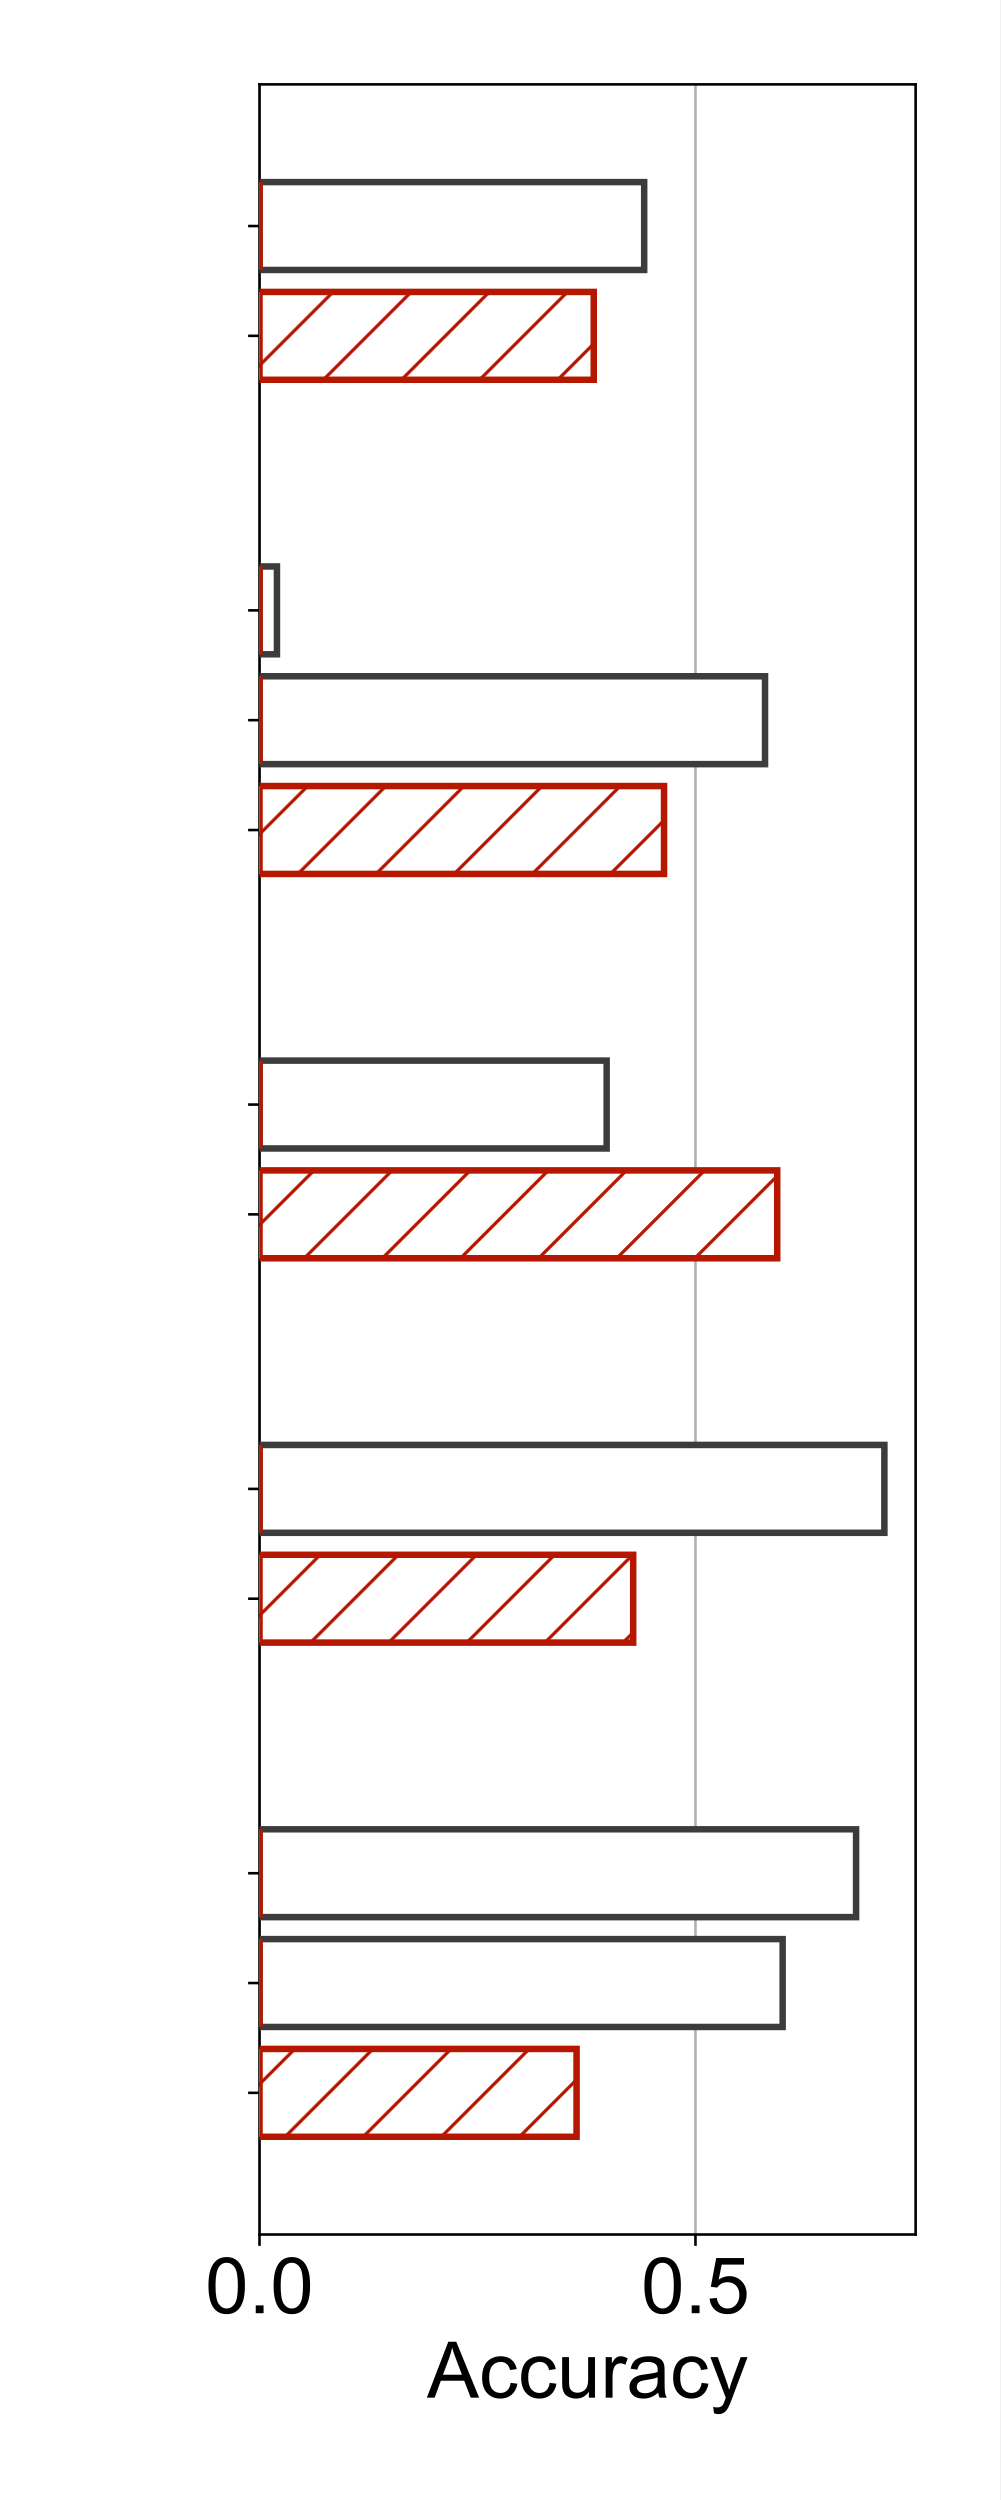
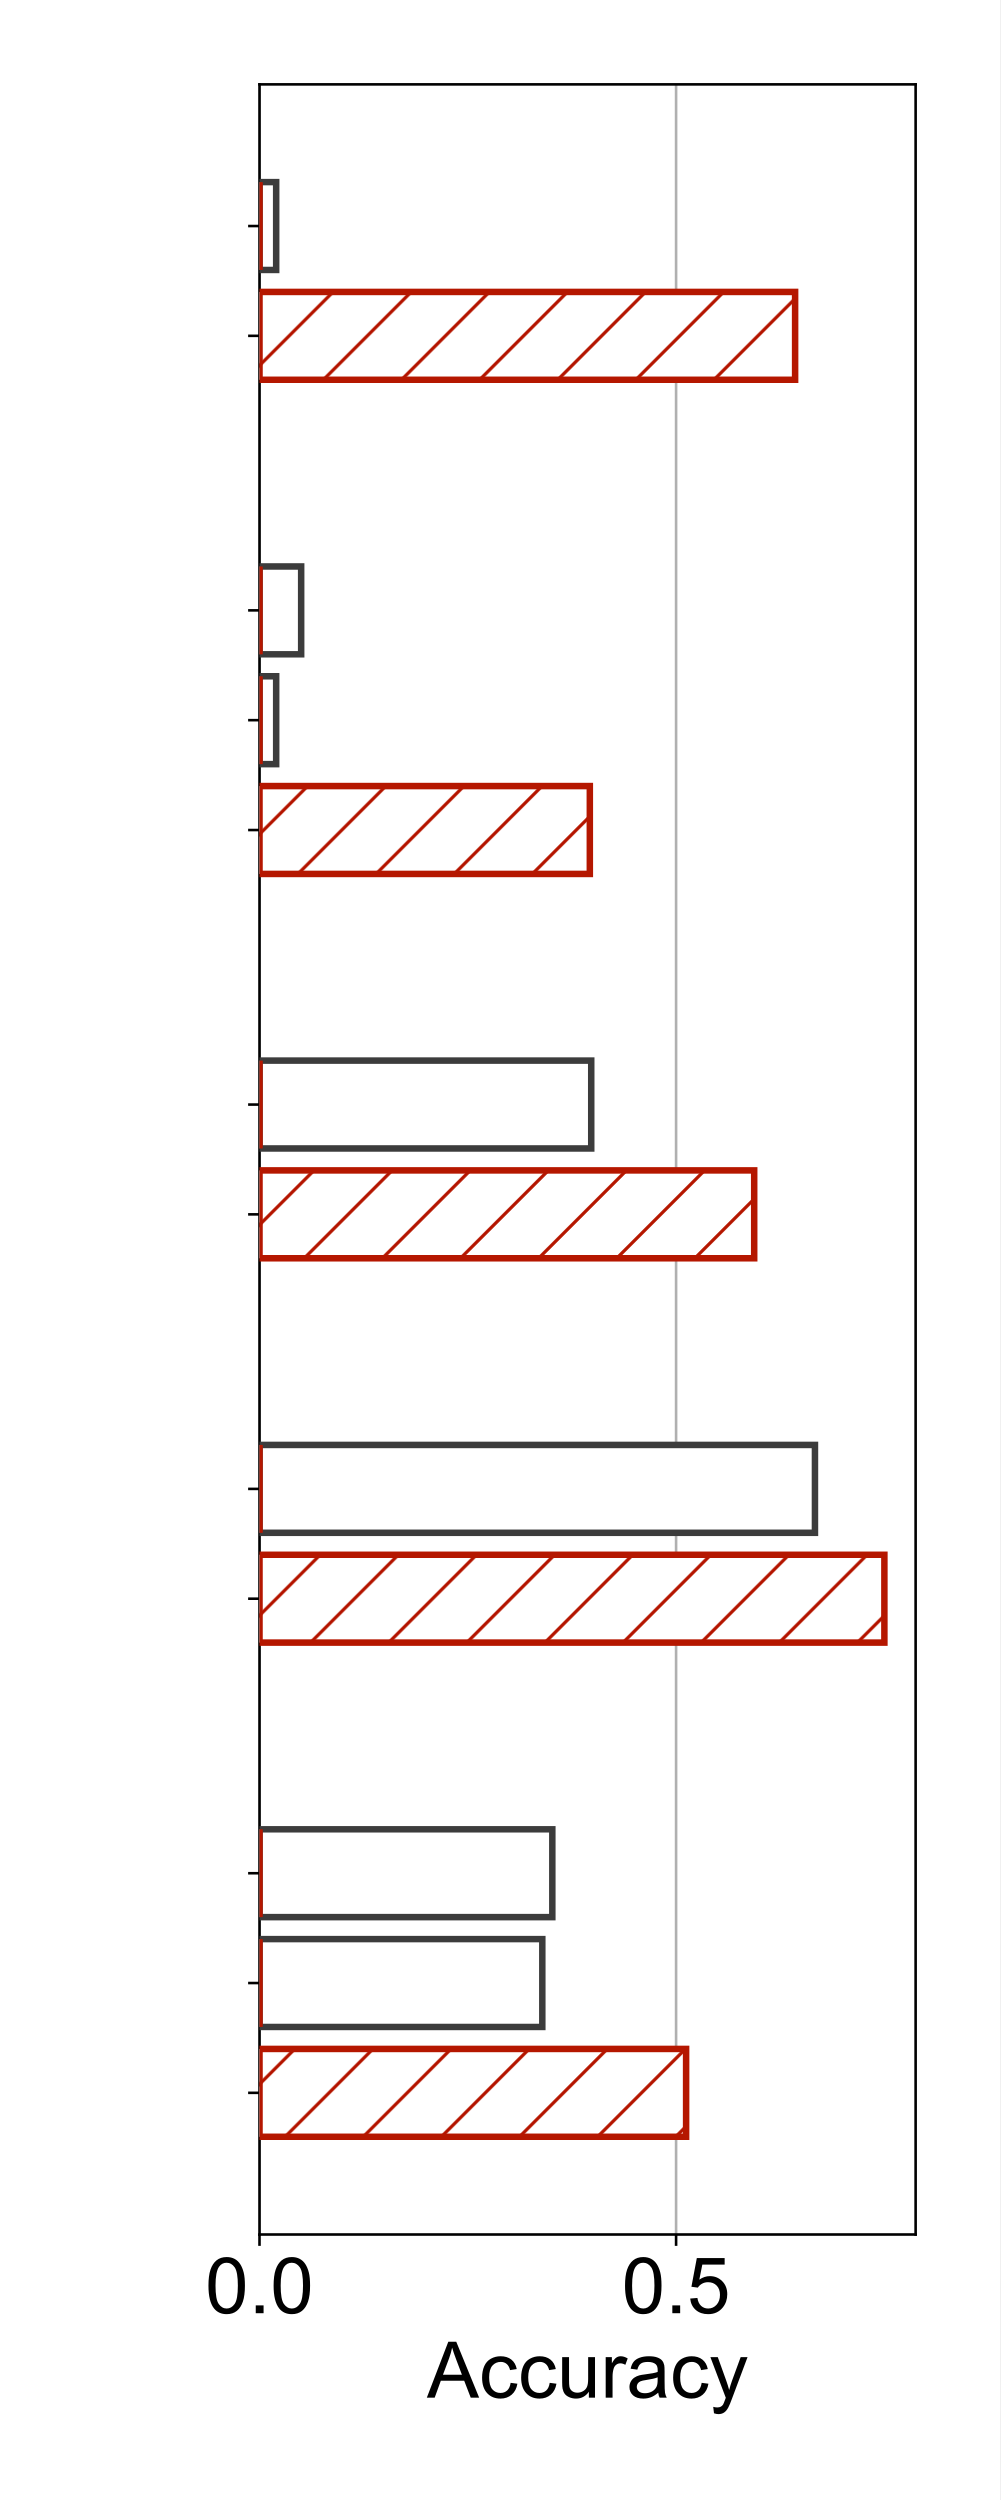
<svg xmlns="http://www.w3.org/2000/svg" xmlns:xlink="http://www.w3.org/1999/xlink" width="307.2pt" height="768pt" viewBox="0 0 307.2 768" version="1.1">
  <defs>
    <style type="text/css">*{stroke-linejoin: round; stroke-linecap: butt}</style>
  </defs>
  <g id="figure_1">
    <g id="patch_1">
      <path d="M 0 768  L 307.2 768  L 307.2 0  L 0 0  z " style="fill: #ffffff" />
    </g>
    <g id="axes_1">
      <g id="patch_2">
        <path d="M 79.72 686.44  L 281.28 686.44  L 281.28 25.92  L 79.72 25.92  z " style="fill: #ffffff" />
      </g>
      <g id="matplotlib.axis_1">
        <g id="xtick_1">
          <g id="line2d_1">
-             <path d="M 79.72 686.44  L 79.72 25.92  " clip-path="url(#paebd95bdd2)" style="fill: none; stroke: #b0b0b0; stroke-width: 0.8; stroke-linecap: square" />
+             <path d="M 79.72 686.44  L 79.72 25.92  " clip-path="url(#p3b200dcd4a)" style="fill: none; stroke: #b0b0b0; stroke-width: 0.8; stroke-linecap: square" />
          </g>
          <g id="line2d_2">
            <defs>
-               <path id="m8632f93f69" d="M 0 0  L 0 3.5  " style="stroke: #000000; stroke-width: 0.8" />
+               <path id="m686e04390b" d="M 0 0  L 0 3.5  " style="stroke: #000000; stroke-width: 0.8" />
            </defs>
            <g>
-               <use xlink:href="#m8632f93f69" x="79.72" y="686.44" style="stroke: #000000; stroke-width: 0.8" />
+               <use xlink:href="#m686e04390b" x="79.72" y="686.44" style="stroke: #000000; stroke-width: 0.8" />
            </g>
          </g>
          <g id="text_1">
            <g transform="translate(63.04 710.6187) scale(0.24 -0.24)">
              <defs>
                <path id="ArialMT-30" d="M 266 2259  Q 266 3072 433 3567  Q 600 4063 929 4331  Q 1259 4600 1759 4600  Q 2128 4600 2406 4451  Q 2684 4303 2865 4023  Q 3047 3744 3150 3342  Q 3253 2941 3253 2259  Q 3253 1453 3087 958  Q 2922 463 2592 192  Q 2263 -78 1759 -78  Q 1097 -78 719 397  Q 266 969 266 2259  z M 844 2259  Q 844 1131 1108 757  Q 1372 384 1759 384  Q 2147 384 2411 759  Q 2675 1134 2675 2259  Q 2675 3391 2411 3762  Q 2147 4134 1753 4134  Q 1366 4134 1134 3806  Q 844 3388 844 2259  z " transform="scale(0.015625)" />
                <path id="ArialMT-2e" d="M 581 0  L 581 641  L 1222 641  L 1222 0  L 581 0  z " transform="scale(0.015625)" />
              </defs>
              <use xlink:href="#ArialMT-30" />
              <use xlink:href="#ArialMT-2e" transform="translate(55.61523 0)" />
              <use xlink:href="#ArialMT-30" transform="translate(83.39844 0)" />
            </g>
          </g>
        </g>
        <g id="xtick_2">
          <g id="line2d_3">
-             <path d="M 213.647 686.44  L 213.647 25.92  " clip-path="url(#paebd95bdd2)" style="fill: none; stroke: #b0b0b0; stroke-width: 0.8; stroke-linecap: square" />
+             <path d="M 207.695 686.44  L 207.695 25.92  " clip-path="url(#p3b200dcd4a)" style="fill: none; stroke: #b0b0b0; stroke-width: 0.8; stroke-linecap: square" />
          </g>
          <g id="line2d_4">
            <g>
-               <use xlink:href="#m8632f93f69" x="213.647" y="686.44" style="stroke: #000000; stroke-width: 0.8" />
+               <use xlink:href="#m686e04390b" x="207.695" y="686.44" style="stroke: #000000; stroke-width: 0.8" />
            </g>
          </g>
          <g id="text_2">
-             <g transform="translate(196.9668 710.6187) scale(0.24 -0.24)">
+             <g transform="translate(191.0146 710.6187) scale(0.24 -0.24)">
              <defs>
                <path id="ArialMT-35" d="M 266 1200  L 856 1250  Q 922 819 1161 601  Q 1400 384 1738 384  Q 2144 384 2425 690  Q 2706 997 2706 1503  Q 2706 1984 2436 2262  Q 2166 2541 1728 2541  Q 1456 2541 1237 2417  Q 1019 2294 894 2097  L 366 2166  L 809 4519  L 3088 4519  L 3088 3981  L 1259 3981  L 1013 2750  Q 1425 3038 1878 3038  Q 2478 3038 2890 2622  Q 3303 2206 3303 1553  Q 3303 931 2941 478  Q 2500 -78 1738 -78  Q 1113 -78 717 272  Q 322 622 266 1200  z " transform="scale(0.015625)" />
              </defs>
              <use xlink:href="#ArialMT-30" />
              <use xlink:href="#ArialMT-2e" transform="translate(55.61523 0)" />
              <use xlink:href="#ArialMT-35" transform="translate(83.39844 0)" />
            </g>
          </g>
        </g>
        <g id="text_3">
          <g transform="translate(131.1538 736.5675) scale(0.24 -0.24)">
            <defs>
              <path id="ArialMT-41" d="M -9 0  L 1750 4581  L 2403 4581  L 4278 0  L 3588 0  L 3053 1388  L 1138 1388  L 634 0  L -9 0  z M 1313 1881  L 2866 1881  L 2388 3150  Q 2169 3728 2063 4100  Q 1975 3659 1816 3225  L 1313 1881  z " transform="scale(0.015625)" />
              <path id="ArialMT-63" d="M 2588 1216  L 3141 1144  Q 3050 572 2676 248  Q 2303 -75 1759 -75  Q 1078 -75 664 370  Q 250 816 250 1647  Q 250 2184 428 2587  Q 606 2991 970 3192  Q 1334 3394 1763 3394  Q 2303 3394 2647 3120  Q 2991 2847 3088 2344  L 2541 2259  Q 2463 2594 2264 2762  Q 2066 2931 1784 2931  Q 1359 2931 1093 2626  Q 828 2322 828 1663  Q 828 994 1084 691  Q 1341 388 1753 388  Q 2084 388 2306 591  Q 2528 794 2588 1216  z " transform="scale(0.015625)" />
              <path id="ArialMT-75" d="M 2597 0  L 2597 488  Q 2209 -75 1544 -75  Q 1250 -75 995 37  Q 741 150 617 320  Q 494 491 444 738  Q 409 903 409 1263  L 409 3319  L 972 3319  L 972 1478  Q 972 1038 1006 884  Q 1059 663 1231 536  Q 1403 409 1656 409  Q 1909 409 2131 539  Q 2353 669 2445 892  Q 2538 1116 2538 1541  L 2538 3319  L 3100 3319  L 3100 0  L 2597 0  z " transform="scale(0.015625)" />
              <path id="ArialMT-72" d="M 416 0  L 416 3319  L 922 3319  L 922 2816  Q 1116 3169 1280 3281  Q 1444 3394 1641 3394  Q 1925 3394 2219 3213  L 2025 2691  Q 1819 2813 1613 2813  Q 1428 2813 1281 2702  Q 1134 2591 1072 2394  Q 978 2094 978 1738  L 978 0  L 416 0  z " transform="scale(0.015625)" />
              <path id="ArialMT-61" d="M 2588 409  Q 2275 144 1986 34  Q 1697 -75 1366 -75  Q 819 -75 525 192  Q 231 459 231 875  Q 231 1119 342 1320  Q 453 1522 633 1644  Q 813 1766 1038 1828  Q 1203 1872 1538 1913  Q 2219 1994 2541 2106  Q 2544 2222 2544 2253  Q 2544 2597 2384 2738  Q 2169 2928 1744 2928  Q 1347 2928 1158 2789  Q 969 2650 878 2297  L 328 2372  Q 403 2725 575 2942  Q 747 3159 1072 3276  Q 1397 3394 1825 3394  Q 2250 3394 2515 3294  Q 2781 3194 2906 3042  Q 3031 2891 3081 2659  Q 3109 2516 3109 2141  L 3109 1391  Q 3109 606 3145 398  Q 3181 191 3288 0  L 2700 0  Q 2613 175 2588 409  z M 2541 1666  Q 2234 1541 1622 1453  Q 1275 1403 1131 1340  Q 988 1278 909 1158  Q 831 1038 831 891  Q 831 666 1001 516  Q 1172 366 1500 366  Q 1825 366 2078 508  Q 2331 650 2450 897  Q 2541 1088 2541 1459  L 2541 1666  z " transform="scale(0.015625)" />
              <path id="ArialMT-79" d="M 397 -1278  L 334 -750  Q 519 -800 656 -800  Q 844 -800 956 -737  Q 1069 -675 1141 -563  Q 1194 -478 1313 -144  Q 1328 -97 1363 -6  L 103 3319  L 709 3319  L 1400 1397  Q 1534 1031 1641 628  Q 1738 1016 1872 1384  L 2581 3319  L 3144 3319  L 1881 -56  Q 1678 -603 1566 -809  Q 1416 -1088 1222 -1217  Q 1028 -1347 759 -1347  Q 597 -1347 397 -1278  z " transform="scale(0.015625)" />
            </defs>
            <use xlink:href="#ArialMT-41" />
            <use xlink:href="#ArialMT-63" transform="translate(66.69922 0)" />
            <use xlink:href="#ArialMT-63" transform="translate(116.6992 0)" />
            <use xlink:href="#ArialMT-75" transform="translate(166.6992 0)" />
            <use xlink:href="#ArialMT-72" transform="translate(222.3145 0)" />
            <use xlink:href="#ArialMT-61" transform="translate(255.6152 0)" />
            <use xlink:href="#ArialMT-63" transform="translate(311.2305 0)" />
            <use xlink:href="#ArialMT-79" transform="translate(361.2305 0)" />
          </g>
        </g>
      </g>
      <g id="matplotlib.axis_2">
        <g id="ytick_1">
          <g id="line2d_5">
            <defs>
-               <path id="m3d1b7d3e28" d="M 0 0  L -3.5 0  " style="stroke: #000000; stroke-width: 0.8" />
+               <path id="ma15ca99cb2" d="M 0 0  L -3.5 0  " style="stroke: #000000; stroke-width: 0.8" />
            </defs>
            <g>
-               <use xlink:href="#m3d1b7d3e28" x="79.72" y="642.923" style="stroke: #000000; stroke-width: 0.8" />
+               <use xlink:href="#ma15ca99cb2" x="79.72" y="642.923" style="stroke: #000000; stroke-width: 0.8" />
            </g>
          </g>
        </g>
        <g id="ytick_2">
          <g id="line2d_6">
            <g>
-               <use xlink:href="#m3d1b7d3e28" x="79.72" y="609.188" style="stroke: #000000; stroke-width: 0.8" />
+               <use xlink:href="#ma15ca99cb2" x="79.72" y="609.188" style="stroke: #000000; stroke-width: 0.8" />
            </g>
          </g>
        </g>
        <g id="ytick_3">
          <g id="line2d_7">
            <g>
-               <use xlink:href="#m3d1b7d3e28" x="79.72" y="575.454" style="stroke: #000000; stroke-width: 0.8" />
+               <use xlink:href="#ma15ca99cb2" x="79.72" y="575.454" style="stroke: #000000; stroke-width: 0.8" />
            </g>
          </g>
        </g>
        <g id="ytick_4">
          <g id="line2d_8">
            <g>
-               <use xlink:href="#m3d1b7d3e28" x="79.72" y="491.118" style="stroke: #000000; stroke-width: 0.8" />
+               <use xlink:href="#ma15ca99cb2" x="79.72" y="491.118" style="stroke: #000000; stroke-width: 0.8" />
            </g>
          </g>
        </g>
        <g id="ytick_5">
          <g id="line2d_9">
            <g>
-               <use xlink:href="#m3d1b7d3e28" x="79.72" y="457.383" style="stroke: #000000; stroke-width: 0.8" />
+               <use xlink:href="#ma15ca99cb2" x="79.72" y="457.383" style="stroke: #000000; stroke-width: 0.8" />
            </g>
          </g>
        </g>
        <g id="ytick_6">
          <g id="line2d_10">
            <g>
-               <use xlink:href="#m3d1b7d3e28" x="79.72" y="373.047" style="stroke: #000000; stroke-width: 0.8" />
+               <use xlink:href="#ma15ca99cb2" x="79.72" y="373.047" style="stroke: #000000; stroke-width: 0.8" />
            </g>
          </g>
        </g>
        <g id="ytick_7">
          <g id="line2d_11">
            <g>
-               <use xlink:href="#m3d1b7d3e28" x="79.72" y="339.313" style="stroke: #000000; stroke-width: 0.8" />
+               <use xlink:href="#ma15ca99cb2" x="79.72" y="339.313" style="stroke: #000000; stroke-width: 0.8" />
            </g>
          </g>
        </g>
        <g id="ytick_8">
          <g id="line2d_12">
            <g>
-               <use xlink:href="#m3d1b7d3e28" x="79.72" y="254.977" style="stroke: #000000; stroke-width: 0.8" />
+               <use xlink:href="#ma15ca99cb2" x="79.72" y="254.977" style="stroke: #000000; stroke-width: 0.8" />
            </g>
          </g>
        </g>
        <g id="ytick_9">
          <g id="line2d_13">
            <g>
-               <use xlink:href="#m3d1b7d3e28" x="79.72" y="221.242" style="stroke: #000000; stroke-width: 0.8" />
+               <use xlink:href="#ma15ca99cb2" x="79.72" y="221.242" style="stroke: #000000; stroke-width: 0.8" />
            </g>
          </g>
        </g>
        <g id="ytick_10">
          <g id="line2d_14">
            <g>
-               <use xlink:href="#m3d1b7d3e28" x="79.72" y="187.508" style="stroke: #000000; stroke-width: 0.8" />
+               <use xlink:href="#ma15ca99cb2" x="79.72" y="187.508" style="stroke: #000000; stroke-width: 0.8" />
            </g>
          </g>
        </g>
        <g id="ytick_11">
          <g id="line2d_15">
            <g>
-               <use xlink:href="#m3d1b7d3e28" x="79.72" y="103.172" style="stroke: #000000; stroke-width: 0.8" />
+               <use xlink:href="#ma15ca99cb2" x="79.72" y="103.172" style="stroke: #000000; stroke-width: 0.8" />
            </g>
          </g>
        </g>
        <g id="ytick_12">
          <g id="line2d_16">
            <g>
-               <use xlink:href="#m3d1b7d3e28" x="79.72" y="69.437" style="stroke: #000000; stroke-width: 0.8" />
+               <use xlink:href="#ma15ca99cb2" x="79.72" y="69.437" style="stroke: #000000; stroke-width: 0.8" />
            </g>
          </g>
        </g>
      </g>
      <g id="patch_3">
        <path d="M 79.72 686.44  L 79.72 25.92  " style="fill: none; stroke: #000000; stroke-width: 0.8; stroke-linejoin: miter; stroke-linecap: square" />
      </g>
      <g id="patch_4">
        <path d="M 281.28 686.44  L 281.28 25.92  " style="fill: none; stroke: #000000; stroke-width: 0.8; stroke-linejoin: miter; stroke-linecap: square" />
      </g>
      <g id="patch_5">
        <path d="M 79.72 686.44  L 281.28 686.44  " style="fill: none; stroke: #000000; stroke-width: 0.8; stroke-linejoin: miter; stroke-linecap: square" />
      </g>
      <g id="patch_6">
        <path d="M 79.72 25.92  L 281.28 25.92  " style="fill: none; stroke: #000000; stroke-width: 0.8; stroke-linejoin: miter; stroke-linecap: square" />
      </g>
      <g id="patch_7">
-         <path d="M 79.72 656.416  L 79.72 656.416  L 79.72 629.429  L 79.72 629.429  z " clip-path="url(#paebd95bdd2)" style="fill: #ffffff; stroke: #3c3c3c; stroke-width: 2; stroke-linejoin: miter" />
+         <path d="M 79.72 656.416  L 79.72 656.416  L 79.72 629.429  L 79.72 629.429  z " clip-path="url(#p3b200dcd4a)" style="fill: #ffffff; stroke: #3c3c3c; stroke-width: 2; stroke-linejoin: miter" />
      </g>
      <g id="patch_8">
-         <path d="M 79.72 622.682  L 240.432 622.682  L 240.432 595.694  L 79.72 595.694  z " clip-path="url(#paebd95bdd2)" style="fill: #ffffff; stroke: #3c3c3c; stroke-width: 2; stroke-linejoin: miter" />
+         <path d="M 79.72 622.682  L 166.597 622.682  L 166.597 595.694  L 79.72 595.694  z " clip-path="url(#p3b200dcd4a)" style="fill: #ffffff; stroke: #3c3c3c; stroke-width: 2; stroke-linejoin: miter" />
      </g>
      <g id="patch_9">
-         <path d="M 79.72 588.948  L 262.988 588.948  L 262.988 561.96  L 79.72 561.96  z " clip-path="url(#paebd95bdd2)" style="fill: #ffffff; stroke: #3c3c3c; stroke-width: 2; stroke-linejoin: miter" />
+         <path d="M 79.72 588.948  L 169.673 588.948  L 169.673 561.96  L 79.72 561.96  z " clip-path="url(#p3b200dcd4a)" style="fill: #ffffff; stroke: #3c3c3c; stroke-width: 2; stroke-linejoin: miter" />
      </g>
      <g id="patch_10">
-         <path d="M 79.72 504.611  L 79.72 504.611  L 79.72 477.624  L 79.72 477.624  z " clip-path="url(#paebd95bdd2)" style="fill: #ffffff; stroke: #3c3c3c; stroke-width: 2; stroke-linejoin: miter" />
+         <path d="M 79.72 504.611  L 79.72 504.611  L 79.72 477.624  L 79.72 477.624  z " clip-path="url(#p3b200dcd4a)" style="fill: #ffffff; stroke: #3c3c3c; stroke-width: 2; stroke-linejoin: miter" />
      </g>
      <g id="patch_11">
-         <path d="M 79.72 470.877  L 271.682 470.877  L 271.682 443.889  L 79.72 443.889  z " clip-path="url(#paebd95bdd2)" style="fill: #ffffff; stroke: #3c3c3c; stroke-width: 2; stroke-linejoin: miter" />
+         <path d="M 79.72 470.877  L 250.353 470.877  L 250.353 443.889  L 79.72 443.889  z " clip-path="url(#p3b200dcd4a)" style="fill: #ffffff; stroke: #3c3c3c; stroke-width: 2; stroke-linejoin: miter" />
      </g>
      <g id="patch_12">
-         <path d="M 79.72 386.541  L 79.72 386.541  L 79.72 359.553  L 79.72 359.553  z " clip-path="url(#paebd95bdd2)" style="fill: #ffffff; stroke: #3c3c3c; stroke-width: 2; stroke-linejoin: miter" />
+         <path d="M 79.72 386.541  L 79.72 386.541  L 79.72 359.553  L 79.72 359.553  z " clip-path="url(#p3b200dcd4a)" style="fill: #ffffff; stroke: #3c3c3c; stroke-width: 2; stroke-linejoin: miter" />
      </g>
      <g id="patch_13">
-         <path d="M 79.72 352.807  L 186.365 352.807  L 186.365 325.819  L 79.72 325.819  z " clip-path="url(#paebd95bdd2)" style="fill: #ffffff; stroke: #3c3c3c; stroke-width: 2; stroke-linejoin: miter" />
+         <path d="M 79.72 352.807  L 181.626 352.807  L 181.626 325.819  L 79.72 325.819  z " clip-path="url(#p3b200dcd4a)" style="fill: #ffffff; stroke: #3c3c3c; stroke-width: 2; stroke-linejoin: miter" />
      </g>
      <g id="patch_14">
-         <path d="M 79.72 268.471  L 79.72 268.471  L 79.72 241.483  L 79.72 241.483  z " clip-path="url(#paebd95bdd2)" style="fill: #ffffff; stroke: #3c3c3c; stroke-width: 2; stroke-linejoin: miter" />
+         <path d="M 79.72 268.471  L 79.72 268.471  L 79.72 241.483  L 79.72 241.483  z " clip-path="url(#p3b200dcd4a)" style="fill: #ffffff; stroke: #3c3c3c; stroke-width: 2; stroke-linejoin: miter" />
      </g>
      <g id="patch_15">
-         <path d="M 79.72 234.736  L 235.018 234.736  L 235.018 207.749  L 79.72 207.749  z " clip-path="url(#paebd95bdd2)" style="fill: #ffffff; stroke: #3c3c3c; stroke-width: 2; stroke-linejoin: miter" />
+         <path d="M 79.72 234.736  L 84.839 234.736  L 84.839 207.749  L 79.72 207.749  z " clip-path="url(#p3b200dcd4a)" style="fill: #ffffff; stroke: #3c3c3c; stroke-width: 2; stroke-linejoin: miter" />
      </g>
      <g id="patch_16">
-         <path d="M 79.72 201.002  L 85.077 201.002  L 85.077 174.014  L 79.72 174.014  z " clip-path="url(#paebd95bdd2)" style="fill: #ffffff; stroke: #3c3c3c; stroke-width: 2; stroke-linejoin: miter" />
+         <path d="M 79.72 201.002  L 92.517 201.002  L 92.517 174.014  L 79.72 174.014  z " clip-path="url(#p3b200dcd4a)" style="fill: #ffffff; stroke: #3c3c3c; stroke-width: 2; stroke-linejoin: miter" />
      </g>
      <g id="patch_17">
-         <path d="M 79.72 116.666  L 79.72 116.666  L 79.72 89.678  L 79.72 89.678  z " clip-path="url(#paebd95bdd2)" style="fill: #ffffff; stroke: #3c3c3c; stroke-width: 2; stroke-linejoin: miter" />
+         <path d="M 79.72 116.666  L 79.72 116.666  L 79.72 89.678  L 79.72 89.678  z " clip-path="url(#p3b200dcd4a)" style="fill: #ffffff; stroke: #3c3c3c; stroke-width: 2; stroke-linejoin: miter" />
      </g>
      <g id="patch_18">
-         <path d="M 79.72 82.931  L 197.891 82.931  L 197.891 55.944  L 79.72 55.944  z " clip-path="url(#paebd95bdd2)" style="fill: #ffffff; stroke: #3c3c3c; stroke-width: 2; stroke-linejoin: miter" />
+         <path d="M 79.72 82.931  L 84.839 82.931  L 84.839 55.944  L 79.72 55.944  z " clip-path="url(#p3b200dcd4a)" style="fill: #ffffff; stroke: #3c3c3c; stroke-width: 2; stroke-linejoin: miter" />
      </g>
      <g id="patch_19">
-         <path d="M 79.72 656.416  L 177.121 656.416  L 177.121 629.429  L 79.72 629.429  z " clip-path="url(#paebd95bdd2)" style="fill: url(#h3e18cca6ae); stroke: #b51700; stroke-width: 2; stroke-linejoin: miter" />
+         <path d="M 79.72 656.416  L 210.773 656.416  L 210.773 629.429  L 79.72 629.429  z " clip-path="url(#p3b200dcd4a)" style="fill: url(#h7602665f94); stroke: #b51700; stroke-width: 2; stroke-linejoin: miter" />
      </g>
      <g id="patch_20">
-         <path d="M 79.72 622.682  L 79.72 622.682  L 79.72 595.694  L 79.72 595.694  z " clip-path="url(#paebd95bdd2)" style="fill: url(#h3e18cca6ae); stroke: #b51700; stroke-width: 2; stroke-linejoin: miter" />
+         <path d="M 79.72 622.682  L 79.72 622.682  L 79.72 595.694  L 79.72 595.694  z " clip-path="url(#p3b200dcd4a)" style="fill: url(#h7602665f94); stroke: #b51700; stroke-width: 2; stroke-linejoin: miter" />
      </g>
      <g id="patch_21">
-         <path d="M 79.72 588.948  L 79.72 588.948  L 79.72 561.96  L 79.72 561.96  z " clip-path="url(#paebd95bdd2)" style="fill: url(#h3e18cca6ae); stroke: #b51700; stroke-width: 2; stroke-linejoin: miter" />
+         <path d="M 79.72 588.948  L 79.72 588.948  L 79.72 561.96  L 79.72 561.96  z " clip-path="url(#p3b200dcd4a)" style="fill: url(#h7602665f94); stroke: #b51700; stroke-width: 2; stroke-linejoin: miter" />
      </g>
      <g id="patch_22">
-         <path d="M 79.72 504.611  L 194.514 504.611  L 194.514 477.624  L 79.72 477.624  z " clip-path="url(#paebd95bdd2)" style="fill: url(#h3e18cca6ae); stroke: #b51700; stroke-width: 2; stroke-linejoin: miter" />
+         <path d="M 79.72 504.611  L 271.682 504.611  L 271.682 477.624  L 79.72 477.624  z " clip-path="url(#p3b200dcd4a)" style="fill: url(#h7602665f94); stroke: #b51700; stroke-width: 2; stroke-linejoin: miter" />
      </g>
      <g id="patch_23">
-         <path d="M 79.72 470.877  L 79.72 470.877  L 79.72 443.889  L 79.72 443.889  z " clip-path="url(#paebd95bdd2)" style="fill: url(#h3e18cca6ae); stroke: #b51700; stroke-width: 2; stroke-linejoin: miter" />
+         <path d="M 79.72 470.877  L 79.72 470.877  L 79.72 443.889  L 79.72 443.889  z " clip-path="url(#p3b200dcd4a)" style="fill: url(#h7602665f94); stroke: #b51700; stroke-width: 2; stroke-linejoin: miter" />
      </g>
      <g id="patch_24">
-         <path d="M 79.72 386.541  L 238.758 386.541  L 238.758 359.553  L 79.72 359.553  z " clip-path="url(#paebd95bdd2)" style="fill: url(#h3e18cca6ae); stroke: #b51700; stroke-width: 2; stroke-linejoin: miter" />
+         <path d="M 79.72 386.541  L 231.69 386.541  L 231.69 359.553  L 79.72 359.553  z " clip-path="url(#p3b200dcd4a)" style="fill: url(#h7602665f94); stroke: #b51700; stroke-width: 2; stroke-linejoin: miter" />
      </g>
      <g id="patch_25">
-         <path d="M 79.72 352.807  L 79.72 352.807  L 79.72 325.819  L 79.72 325.819  z " clip-path="url(#paebd95bdd2)" style="fill: url(#h3e18cca6ae); stroke: #b51700; stroke-width: 2; stroke-linejoin: miter" />
+         <path d="M 79.72 352.807  L 79.72 352.807  L 79.72 325.819  L 79.72 325.819  z " clip-path="url(#p3b200dcd4a)" style="fill: url(#h7602665f94); stroke: #b51700; stroke-width: 2; stroke-linejoin: miter" />
      </g>
      <g id="patch_26">
-         <path d="M 79.72 268.471  L 203.994 268.471  L 203.994 241.483  L 79.72 241.483  z " clip-path="url(#paebd95bdd2)" style="fill: url(#h3e18cca6ae); stroke: #b51700; stroke-width: 2; stroke-linejoin: miter" />
+         <path d="M 79.72 268.471  L 181.195 268.471  L 181.195 241.483  L 79.72 241.483  z " clip-path="url(#p3b200dcd4a)" style="fill: url(#h7602665f94); stroke: #b51700; stroke-width: 2; stroke-linejoin: miter" />
      </g>
      <g id="patch_27">
-         <path d="M 79.72 234.736  L 79.72 234.736  L 79.72 207.749  L 79.72 207.749  z " clip-path="url(#paebd95bdd2)" style="fill: url(#h3e18cca6ae); stroke: #b51700; stroke-width: 2; stroke-linejoin: miter" />
+         <path d="M 79.72 234.736  L 79.72 234.736  L 79.72 207.749  L 79.72 207.749  z " clip-path="url(#p3b200dcd4a)" style="fill: url(#h7602665f94); stroke: #b51700; stroke-width: 2; stroke-linejoin: miter" />
      </g>
      <g id="patch_28">
-         <path d="M 79.72 201.002  L 79.72 201.002  L 79.72 174.014  L 79.72 174.014  z " clip-path="url(#paebd95bdd2)" style="fill: url(#h3e18cca6ae); stroke: #b51700; stroke-width: 2; stroke-linejoin: miter" />
+         <path d="M 79.72 201.002  L 79.72 201.002  L 79.72 174.014  L 79.72 174.014  z " clip-path="url(#p3b200dcd4a)" style="fill: url(#h7602665f94); stroke: #b51700; stroke-width: 2; stroke-linejoin: miter" />
      </g>
      <g id="patch_29">
-         <path d="M 79.72 116.666  L 182.397 116.666  L 182.397 89.678  L 79.72 89.678  z " clip-path="url(#paebd95bdd2)" style="fill: url(#h3e18cca6ae); stroke: #b51700; stroke-width: 2; stroke-linejoin: miter" />
+         <path d="M 79.72 116.666  L 244.259 116.666  L 244.259 89.678  L 79.72 89.678  z " clip-path="url(#p3b200dcd4a)" style="fill: url(#h7602665f94); stroke: #b51700; stroke-width: 2; stroke-linejoin: miter" />
      </g>
      <g id="patch_30">
-         <path d="M 79.72 82.931  L 79.72 82.931  L 79.72 55.944  L 79.72 55.944  z " clip-path="url(#paebd95bdd2)" style="fill: url(#h3e18cca6ae); stroke: #b51700; stroke-width: 2; stroke-linejoin: miter" />
+         <path d="M 79.72 82.931  L 79.72 82.931  L 79.72 55.944  L 79.72 55.944  z " clip-path="url(#p3b200dcd4a)" style="fill: url(#h7602665f94); stroke: #b51700; stroke-width: 2; stroke-linejoin: miter" />
      </g>
    </g>
  </g>
  <defs>
-     <clipPath id="paebd95bdd2">
+     <clipPath id="p3b200dcd4a">
      <rect x="79.72" y="25.92" width="201.56" height="660.52" />
    </clipPath>
  </defs>
  <defs>
-     <pattern id="h3e18cca6ae" patternUnits="userSpaceOnUse" x="0" y="0" width="72" height="72">
+     <pattern id="h7602665f94" patternUnits="userSpaceOnUse" x="0" y="0" width="72" height="72">
      <rect x="0" y="0" width="73" height="73" fill="#ffffff" />
      <path d="M -36 36  L 36 -36  M -24 48  L 48 -24  M -12 60  L 60 -12  M 0 72  L 72 0  M 12 84  L 84 12  M 24 96  L 96 24  M 36 108  L 108 36  " style="fill: #b51700; stroke: #b51700; stroke-width: 1.0; stroke-linecap: butt; stroke-linejoin: miter" />
    </pattern>
  </defs>
</svg>
